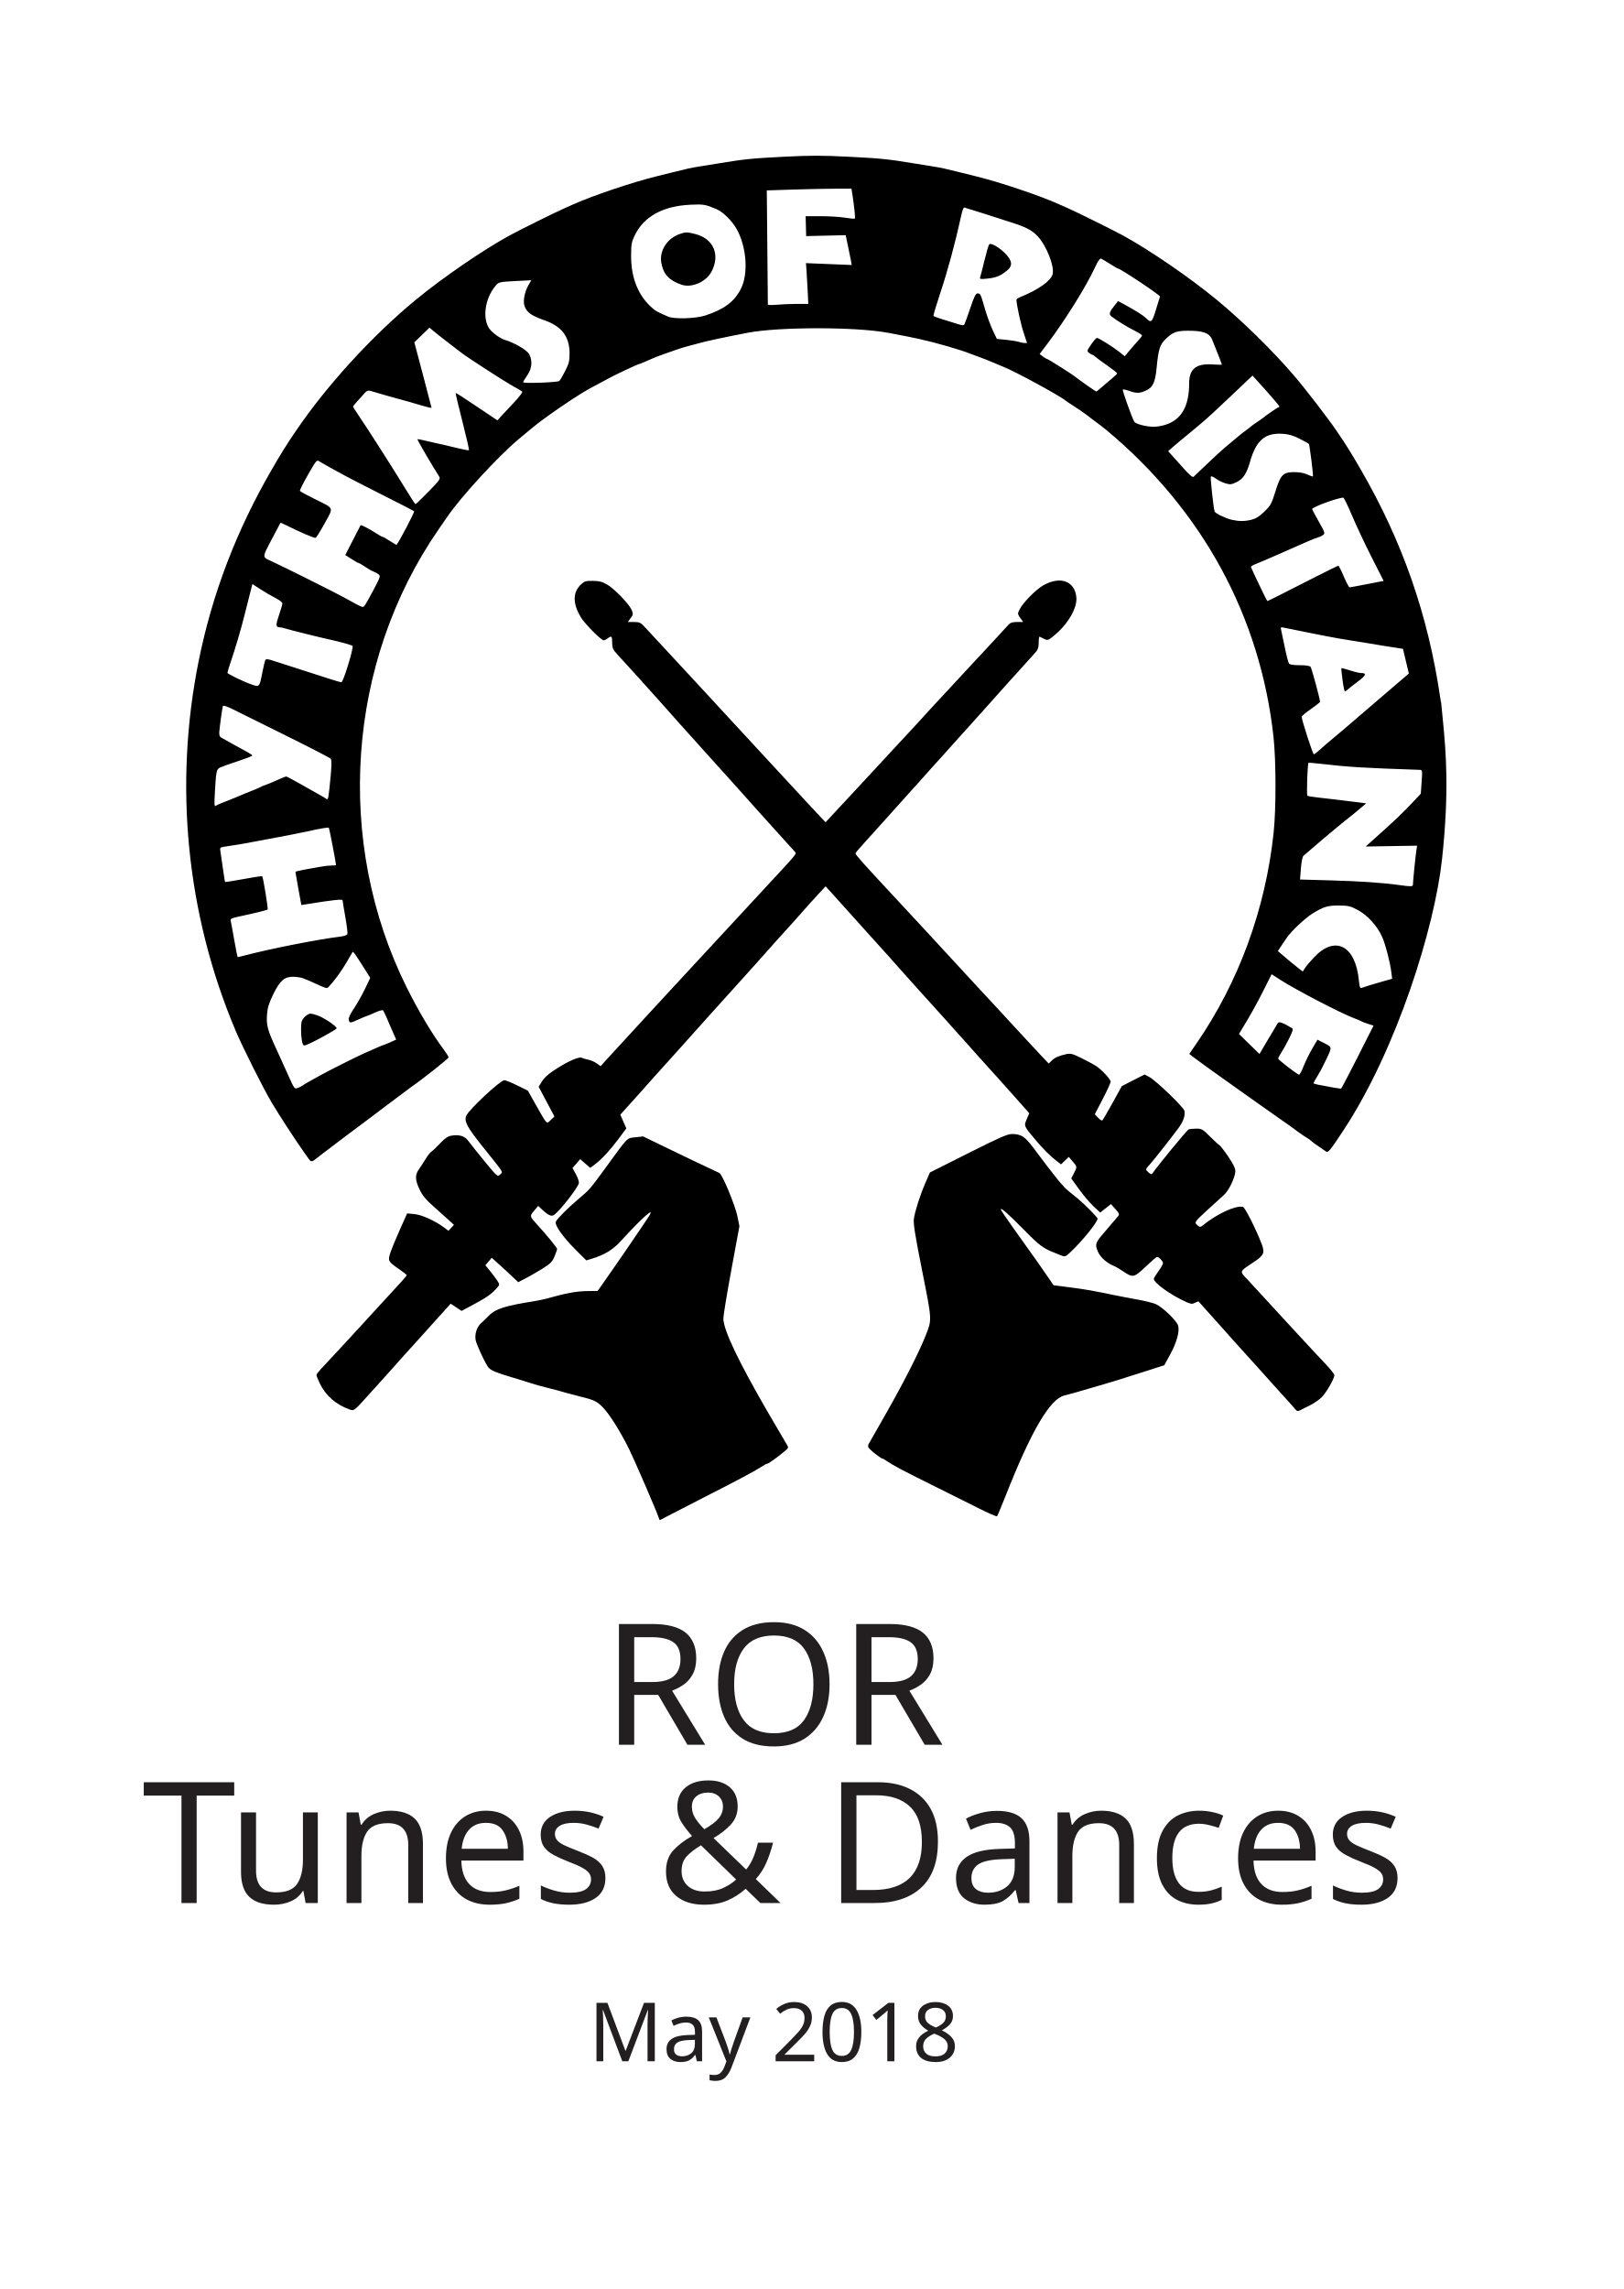
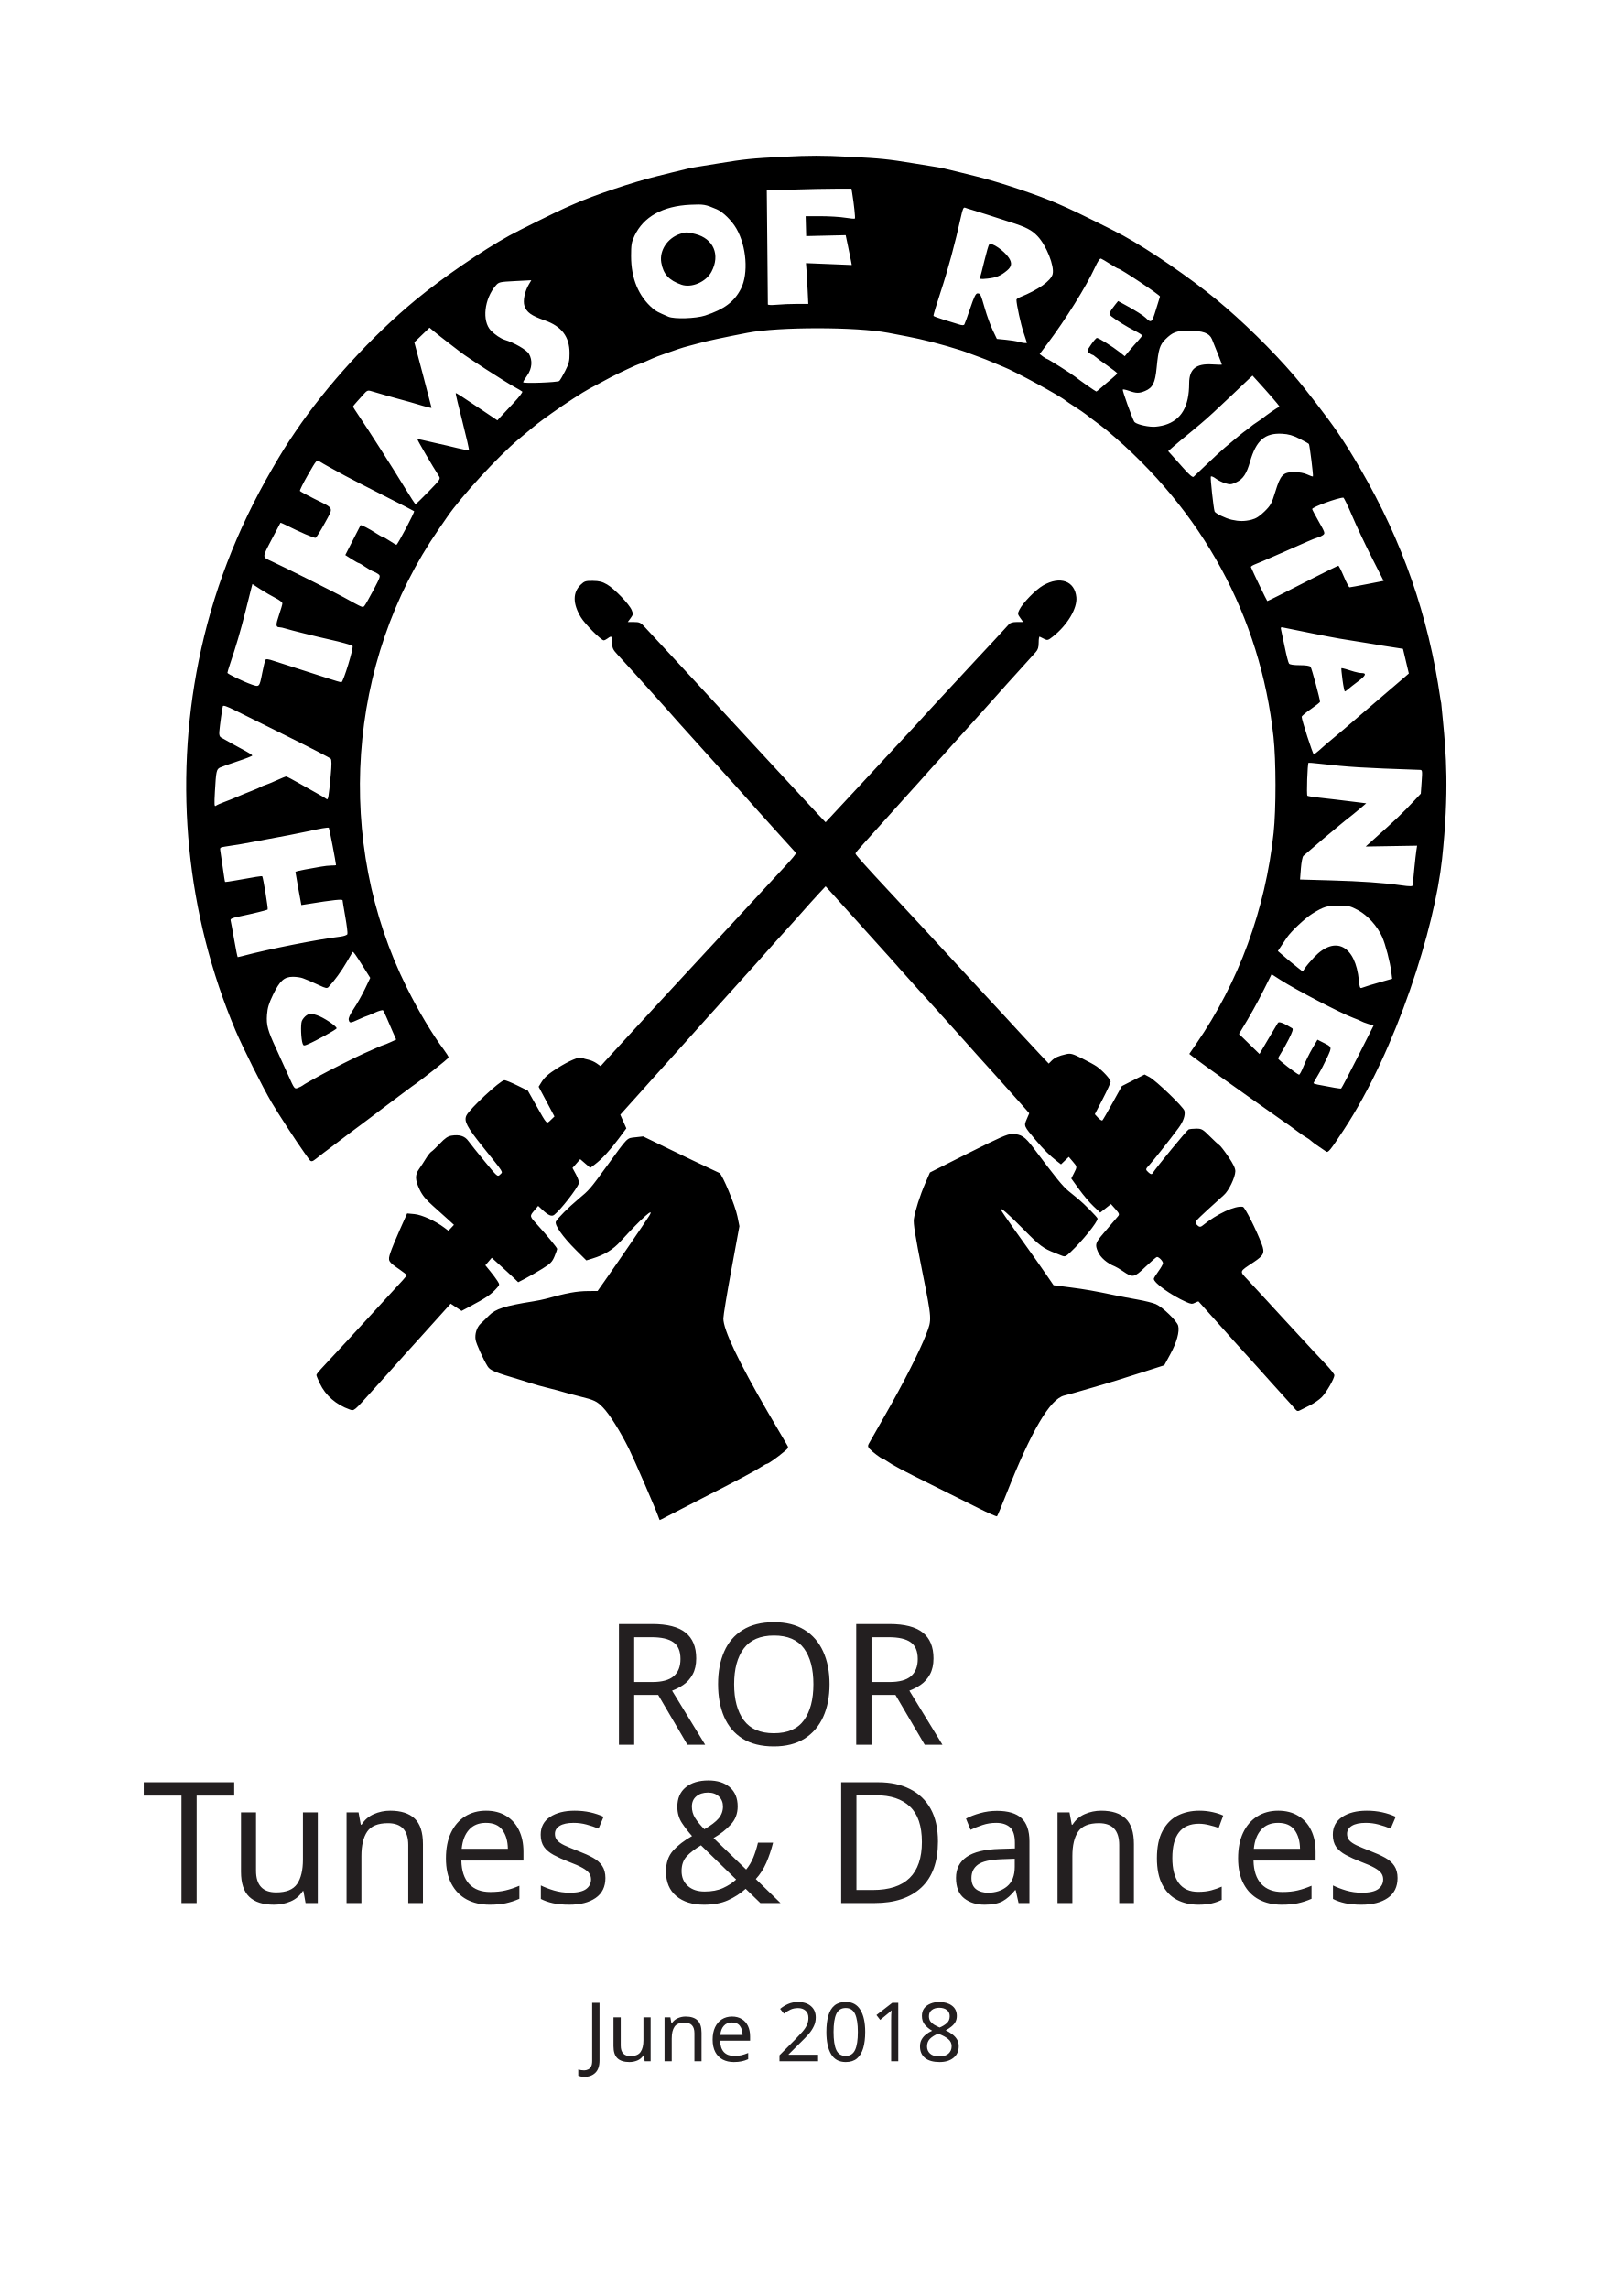
<svg xmlns="http://www.w3.org/2000/svg" id="svg2" version="1.1" xml:space="preserve" width="105mm" height="148mm" viewBox="0 0 396.85 559.37">
  <defs id="defs6" />
  <g id="g10" transform="matrix(1.25,0,0,-1.25,0,489.2126)">
    <path style="fill:#000000;fill-opacity:1;stroke-width:1.067" d="m 128.755,94.775 c -0.354,1.131 -4.739,11.271 -5.762,13.326 -1.73,3.473 -3.82,6.8 -5.092,8.107 -1.199,1.232 -1.69,1.464 -4.606,2.181 -0.774,0.19 -1.839,0.469 -2.367,0.618 l -1.919,0.545 c -0.528,0.15 -1.593,0.423 -2.367,0.607 -0.774,0.184 -1.983,0.523 -2.686,0.753 -0.704,0.23 -1.625,0.52 -2.047,0.645 -5.146,1.519 -6.069,1.897 -6.559,2.684 -0.845,1.355 -2.2,4.339 -2.353,5.182 -0.204,1.122 0.234,2.504 1.017,3.208 0.365,0.328 1.082,1.026 1.593,1.551 1.262,1.296 3.124,1.895 8.605,2.766 0.844,0.134 1.938,0.355 2.431,0.491 4.299,1.185 6.088,1.513 8.366,1.532 l 1.842,0.015 1.128,1.599 c 2.632,3.731 8.092,11.704 8.936,13.049 1.249,1.991 -1.336,-0.301 -5.574,-4.94 -1.496,-1.637 -3.141,-2.642 -5.514,-3.367 l -1.178,-0.36 -2.075,2.064 c -2.564,2.551 -4.213,4.905 -3.876,5.535 0.352,0.657 2.464,2.77 4.341,4.341 2.248,1.882 2.278,1.916 5.629,6.515 4.23,5.806 3.84,5.414 5.583,5.611 l 1.5,0.17 5.349,-2.594 c 2.942,-1.427 6.213,-2.99 7.268,-3.475 1.055,-0.485 2.092,-0.972 2.303,-1.083 0.587,-0.31 3.079,-6.312 3.518,-8.476 l 0.389,-1.92 -1.57,-8.505 c -0.863,-4.678 -1.57,-8.972 -1.57,-9.542 0,-2.2 2.912,-8.333 8.687,-18.295 1.877,-3.238 3.572,-6.131 3.767,-6.429 0.325,-0.497 0.281,-0.604 -0.528,-1.28 -1.425,-1.191 -3.131,-2.401 -3.384,-2.401 -0.129,0 -0.636,-0.271 -1.126,-0.602 -1.093,-0.739 -4.281,-2.434 -11.637,-6.187 -3.096,-1.579 -6.193,-3.174 -6.882,-3.544 -0.689,-0.37 -1.286,-0.672 -1.326,-0.672 -0.04,0 -0.154,0.259 -0.253,0.576 z m 62.573,1.747 c -1.9,0.957 -5.987,2.994 -9.083,4.528 -5.764,2.856 -7.674,3.868 -8.866,4.703 -0.373,0.261 -0.755,0.475 -0.849,0.475 -0.237,0 -1.964,1.304 -2.495,1.883 -0.333,0.364 -0.377,0.6 -0.18,0.968 0.143,0.267 1.592,2.812 3.219,5.654 3.568,6.231 6.732,12.457 8.009,15.759 1.144,2.958 1.159,2.725 -0.778,12.455 -1.373,6.894 -1.745,9.225 -1.617,10.114 0.229,1.589 1.191,4.596 2.253,7.043 l 0.888,2.046 7.499,3.77 c 6.037,3.035 7.699,3.767 8.523,3.756 1.855,-0.026 2.538,-0.472 4.273,-2.791 4.319,-5.774 5.674,-7.439 6.794,-8.352 l 1.844,-1.502 c 1.193,-0.97 3.847,-3.656 3.847,-3.894 0,-0.687 -2.972,-4.369 -5.284,-6.548 -0.959,-0.904 -1.085,-0.951 -1.776,-0.672 l -1.255,0.499 c -2.305,0.894 -3.006,1.416 -6.012,4.467 -3.241,3.29 -4.829,4.669 -4.555,3.954 0.079,-0.206 1.28,-1.967 2.669,-3.913 l 3.1,-4.346 1.151,-1.612 c 0.317,-0.442 1.202,-1.716 1.966,-2.83 l 1.39,-2.026 3.216,-0.417 c 3.045,-0.395 4.686,-0.684 8.845,-1.555 0.985,-0.206 2.942,-0.579 4.349,-0.828 1.407,-0.249 3.019,-0.651 3.582,-0.893 1.323,-0.569 4.142,-3.295 4.378,-4.234 0.292,-1.162 -0.294,-3.266 -1.552,-5.575 l -1.167,-2.142 -4.027,-1.291 c -5.075,-1.626 -6.13,-1.95 -9.912,-3.045 l -3.838,-1.111 c -0.422,-0.123 -1.228,-0.336 -1.791,-0.475 -2.778,-0.684 -6.439,-6.91 -11.302,-19.222 -0.919,-2.326 -1.745,-4.299 -1.836,-4.385 -0.091,-0.086 -1.72,0.627 -3.62,1.583 z M 68.392,115.809 c -2.688,0.951 -4.74,2.74 -5.859,5.105 -0.366,0.773 -0.665,1.51 -0.665,1.638 0,0.128 0.374,0.63 0.831,1.116 2.058,2.187 9.048,9.752 9.627,10.42 0.24,0.277 1.539,1.693 2.887,3.149 3.645,3.936 4.306,4.678 4.307,4.843 0.001,0.082 -0.618,0.576 -1.376,1.098 -2.275,1.568 -2.336,1.677 -1.814,3.28 0.244,0.747 1.081,2.784 1.86,4.526 l 1.417,3.167 1.428,-0.133 c 1.448,-0.135 4.083,-1.331 5.828,-2.647 l 0.819,-0.617 0.54,0.579 0.54,0.579 -1.115,1.024 c -0.613,0.563 -1.961,1.772 -2.995,2.687 -1.393,1.232 -2.069,2.062 -2.61,3.199 -0.893,1.878 -0.92,2.858 -0.11,3.993 0.341,0.478 0.936,1.388 1.32,2.021 0.385,0.633 0.876,1.256 1.092,1.384 0.216,0.128 0.976,0.85 1.691,1.606 0.969,1.025 1.538,1.413 2.239,1.526 1.559,0.253 2.616,-0.078 3.298,-1.033 0.337,-0.472 1.761,-2.256 3.164,-3.963 2.525,-3.073 2.556,-3.099 3.048,-2.607 0.588,0.588 0.936,0.03 -3.354,5.386 -3.154,3.938 -3.743,5.058 -3.235,6.148 0.598,1.284 6.652,6.909 7.436,6.909 0.234,0 1.359,-0.458 2.5,-1.019 l 2.075,-1.019 1.63,-2.884 c 2.178,-3.854 2.002,-3.678 2.859,-2.856 l 0.718,0.688 -1.546,2.905 -1.546,2.905 0.516,0.836 c 0.629,1.019 1.355,1.664 3.145,2.798 2.239,1.418 4.278,2.288 4.772,2.036 0.24,-0.122 0.819,-0.295 1.289,-0.384 0.469,-0.089 1.2,-0.409 1.625,-0.712 l 0.772,-0.55 0.806,0.9 c 0.842,0.94 4.829,5.282 6.214,6.767 0.441,0.474 1.823,1.973 3.07,3.332 1.247,1.359 2.635,2.863 3.085,3.343 0.45,0.479 1.831,1.973 3.07,3.32 2.645,2.874 2.983,3.239 6.346,6.854 1.407,1.512 2.835,3.052 3.173,3.421 0.662,0.723 4.978,5.391 6.388,6.909 6.38,6.868 6.22,6.676 5.866,7.035 -0.182,0.185 -1.039,1.132 -1.904,2.105 -0.865,0.973 -1.959,2.184 -2.431,2.69 -0.472,0.506 -1.664,1.829 -2.649,2.938 -0.985,1.11 -2.309,2.593 -2.942,3.296 l -1.407,1.567 c -1.217,1.374 -3.987,4.452 -4.605,5.117 -0.422,0.454 -1.156,1.27 -1.631,1.812 -0.475,0.542 -1.704,1.908 -2.731,3.035 -1.027,1.127 -2.078,2.292 -2.335,2.587 -1.023,1.177 -3.853,4.354 -4.859,5.456 -0.587,0.642 -1.296,1.433 -1.577,1.758 -0.572,0.66 -3.943,4.373 -5.603,6.171 -0.955,1.034 -1.083,1.317 -1.087,2.389 -0.004,1.305 -0.114,1.407 -0.885,0.824 -0.273,-0.207 -0.619,-0.375 -0.768,-0.374 -0.503,0.003 -3.666,3.187 -4.447,4.477 -1.627,2.684 -1.638,4.872 -0.034,6.409 0.708,0.679 0.954,0.755 2.372,0.737 1.232,-0.016 1.846,-0.173 2.776,-0.714 1.439,-0.836 4.326,-3.834 4.804,-4.99 0.313,-0.757 0.294,-0.901 -0.212,-1.586 l -0.556,-0.753 h 1.212 c 1.106,0 1.304,-0.099 2.246,-1.125 1.726,-1.879 6.102,-6.597 6.918,-7.459 0.422,-0.446 1.762,-1.893 2.978,-3.215 1.216,-1.323 2.597,-2.819 3.07,-3.324 0.473,-0.506 1.896,-2.05 3.162,-3.432 1.266,-1.382 2.648,-2.876 3.07,-3.32 0.73,-0.767 5,-5.391 6.298,-6.82 0.335,-0.369 1.722,-1.866 3.081,-3.327 1.359,-1.461 2.785,-3.002 3.169,-3.424 0.384,-0.422 1.321,-1.429 2.085,-2.236 l 1.388,-1.468 0.561,0.604 c 4.338,4.674 5.78,6.225 6.317,6.793 0.638,0.675 1.089,1.163 6.652,7.183 1.618,1.751 3.539,3.821 4.268,4.6 0.729,0.779 1.573,1.704 1.874,2.056 0.302,0.352 1.202,1.331 2.001,2.176 0.799,0.845 2.777,2.974 4.394,4.732 1.618,1.758 3.229,3.498 3.581,3.867 1.053,1.104 5.703,6.125 6.16,6.652 0.305,0.352 0.761,0.489 1.627,0.489 h 1.203 l -0.565,0.793 c -0.53,0.744 -0.54,0.843 -0.173,1.599 0.639,1.318 3.18,3.921 4.646,4.761 3.317,1.898 6.185,0.876 6.491,-2.314 0.207,-2.16 -1.741,-5.429 -4.575,-7.674 -0.954,-0.756 -1.081,-0.79 -1.718,-0.47 l -0.88,0.439 c -0.105,0.051 -0.192,-0.464 -0.192,-1.146 0,-0.928 -0.145,-1.4 -0.577,-1.877 l -2.997,-3.325 c -1.331,-1.478 -2.539,-2.812 -2.685,-2.965 -0.146,-0.153 -1.013,-1.126 -1.928,-2.163 -0.915,-1.037 -1.836,-2.067 -2.047,-2.289 -0.211,-0.222 -1.247,-1.379 -2.303,-2.572 -1.055,-1.192 -2.149,-2.403 -2.431,-2.691 -0.281,-0.288 -1.367,-1.497 -2.413,-2.687 -1.046,-1.19 -2.024,-2.279 -2.175,-2.42 -0.15,-0.141 -0.725,-0.774 -1.276,-1.408 -0.821,-0.943 -4.103,-4.603 -5.141,-5.733 l -3.699,-4.121 c -1.892,-2.111 -3.81,-4.242 -4.263,-4.735 -1.354,-1.474 -1.886,-2.117 -1.885,-2.279 5e-4,-0.218 2.117,-2.59 6.489,-7.272 l 3.489,-3.758 3.54,-3.816 c 1.147,-1.234 7.863,-8.516 9.124,-9.893 0.385,-0.421 5.512,-5.951 6.431,-6.938 0.441,-0.474 1.823,-1.975 3.07,-3.337 1.247,-1.361 3.027,-3.277 3.955,-4.257 l 1.687,-1.782 0.562,0.562 c 0.612,0.612 1.356,0.946 2.859,1.284 0.86,0.193 1.223,0.095 3.109,-0.838 1.175,-0.581 2.459,-1.287 2.856,-1.569 1.168,-0.83 2.72,-2.524 2.72,-2.969 0,-0.227 -0.696,-1.753 -1.547,-3.39 l -1.547,-2.978 0.643,-0.694 c 0.354,-0.381 0.733,-0.606 0.844,-0.499 0.11,0.107 1.01,1.656 1.999,3.443 l 1.798,3.248 2.222,1.133 2.222,1.133 0.933,-0.493 c 1.286,-0.679 6.67,-5.858 6.854,-6.593 0.218,-0.867 -0.209,-2.106 -1.171,-3.402 -1.683,-2.267 -4.931,-6.384 -5.627,-7.133 -0.855,-0.92 -0.858,-0.944 -0.189,-1.55 0.335,-0.304 0.591,-0.381 0.704,-0.212 0.916,1.378 6.784,8.521 7.099,8.642 0.226,0.087 0.916,0.158 1.533,0.158 1.028,0 1.248,-0.126 2.608,-1.491 0.817,-0.82 1.66,-1.597 1.873,-1.728 0.213,-0.13 1.009,-1.158 1.769,-2.283 0.988,-1.463 1.375,-2.277 1.359,-2.853 -0.034,-1.2 -1.304,-3.822 -2.243,-4.629 -0.453,-0.389 -1.935,-1.735 -3.294,-2.991 -2.343,-2.165 -2.449,-2.307 -2.047,-2.751 0.48,-0.531 0.743,-0.579 1.187,-0.216 2.792,2.283 6.428,3.965 7.888,3.651 0.393,-0.085 2.625,-4.516 3.669,-7.283 0.643,-1.706 0.422,-2.201 -1.577,-3.53 -2.89,-1.921 -2.813,-1.686 -1.144,-3.467 0.798,-0.851 2.487,-2.683 3.753,-4.071 1.266,-1.388 2.69,-2.937 3.162,-3.443 0.473,-0.506 1.854,-2.002 3.07,-3.324 2.348,-2.554 2.823,-3.065 5.345,-5.737 0.88,-0.932 1.599,-1.859 1.599,-2.061 0,-0.647 -1.539,-3.332 -2.445,-4.267 -0.483,-0.498 -1.54,-1.231 -2.35,-1.629 -0.81,-0.398 -1.696,-0.841 -1.969,-0.983 -0.398,-0.208 -0.593,-0.138 -0.988,0.349 -0.27,0.335 -1.083,1.248 -1.807,2.031 -0.723,0.782 -2.023,2.222 -2.889,3.199 -0.865,0.977 -1.844,2.072 -2.175,2.433 -1.822,1.99 -4.6,5.062 -5.079,5.616 -0.303,0.35 -0.916,1.042 -1.363,1.536 -2.203,2.438 -5.411,6.024 -5.475,6.119 -0.039,0.059 -0.357,-0.046 -0.706,-0.233 -0.548,-0.293 -0.785,-0.273 -1.726,0.144 -2.945,1.306 -6.337,3.732 -6.337,4.533 0,0.134 0.403,0.792 0.896,1.463 0.493,0.671 0.896,1.389 0.896,1.594 0,0.405 -0.789,1.224 -1.172,1.216 -0.13,-0.003 -1.137,-0.866 -2.239,-1.919 -2.259,-2.157 -2.466,-2.197 -4.444,-0.848 -0.591,0.403 -1.288,0.817 -1.55,0.921 -1.522,0.604 -2.838,1.745 -3.315,2.875 -0.602,1.425 -0.514,1.717 1.08,3.584 l 1.854,2.176 1.005,1.18 c 0.306,0.358 0.239,0.539 -0.518,1.39 l -0.871,0.979 -1.049,-0.831 -1.049,-0.831 -1.31,1.226 c -0.72,0.674 -1.995,2.174 -2.831,3.334 l -1.521,2.108 0.522,1.023 c 0.652,1.279 0.656,1.247 -0.253,2.31 l -0.754,0.882 -0.76,-0.729 -0.76,-0.729 -0.842,0.653 c -1.356,1.052 -2.562,2.251 -4.101,4.079 -2.352,2.793 -2.337,2.757 -1.761,4.102 l 0.493,1.151 -0.593,0.691 c -0.326,0.38 -1.38,1.565 -2.342,2.634 -0.962,1.069 -1.959,2.185 -2.216,2.481 -0.257,0.296 -0.834,0.941 -1.281,1.433 -2.654,2.923 -5.521,6.114 -6.065,6.751 -0.346,0.405 -0.917,1.041 -1.269,1.413 -0.352,0.372 -1.5,1.653 -2.552,2.846 -1.052,1.193 -2.451,2.746 -3.11,3.45 -0.659,0.704 -1.583,1.723 -2.053,2.265 -0.471,0.542 -1.201,1.357 -1.623,1.81 -0.422,0.454 -1.401,1.547 -2.175,2.43 -0.774,0.883 -1.637,1.859 -1.919,2.17 l -4.861,5.387 -2.303,2.568 c -1.702,1.901 -3.693,4.11 -4.903,5.438 l -0.553,0.608 -1.194,-1.277 c -0.657,-0.703 -1.425,-1.543 -1.706,-1.869 -1.181,-1.365 -5.434,-6.106 -6.611,-7.37 -0.211,-0.227 -1.132,-1.26 -2.047,-2.297 -0.915,-1.037 -1.78,-2.01 -1.922,-2.163 -0.143,-0.153 -1.811,-2.005 -3.708,-4.117 -4.312,-4.8 -5.175,-5.757 -5.514,-6.114 -0.149,-0.156 -2.326,-2.588 -4.838,-5.403 -2.512,-2.815 -4.636,-5.176 -4.719,-5.247 -0.083,-0.07 -0.603,-0.646 -1.156,-1.28 -0.553,-0.633 -1.837,-2.073 -2.853,-3.199 -1.017,-1.126 -2.304,-2.558 -2.862,-3.182 l -1.013,-1.134 0.59,-1.335 0.59,-1.335 -1.493,-2.009 c -1.683,-2.264 -3.285,-3.998 -4.641,-5.023 l -0.918,-0.694 -0.983,0.85 -0.983,0.85 -0.756,-0.861 -0.756,-0.861 0.692,-1.271 c 0.393,-0.722 0.628,-1.472 0.544,-1.735 -0.333,-1.051 -3.538,-5.155 -4.796,-6.141 -0.513,-0.402 -1.155,-0.128 -2.373,1.014 l -0.776,0.727 -0.803,-0.955 c -0.898,-1.067 -0.897,-1.07 0.712,-2.822 1.667,-1.814 3.801,-4.417 3.801,-4.635 0,-0.12 -0.234,-0.781 -0.52,-1.468 -0.447,-1.074 -0.78,-1.411 -2.367,-2.395 -1.016,-0.63 -2.496,-1.483 -3.289,-1.897 l -1.442,-0.751 -0.631,0.617 c -0.605,0.592 -2.391,2.233 -3.849,3.539 l -0.691,0.618 -0.626,-0.729 -0.626,-0.729 0.955,-1.169 c 0.526,-0.643 1.161,-1.495 1.412,-1.894 0.439,-0.698 0.438,-0.746 -0.012,-1.267 -1.192,-1.38 -2.082,-1.988 -5.783,-3.947 l -1.221,-0.647 -1.065,0.705 -1.064,0.705 -1.04,-1.151 c -2.532,-2.801 -5.021,-5.563 -6.291,-6.981 -0.756,-0.845 -1.496,-1.661 -1.644,-1.814 -0.148,-0.153 -1.017,-1.126 -1.932,-2.163 -0.915,-1.037 -1.836,-2.067 -2.047,-2.289 -0.211,-0.222 -1.247,-1.368 -2.303,-2.547 -3.683,-4.113 -3.61,-4.052 -4.478,-3.745 z m -7.995,48.963 -0.893,1.252 c -1.504,2.098 -5.111,7.635 -6.393,9.817 -1.78,3.028 -5.688,10.824 -7.08,14.125 -9.566,22.685 -12.076,47.903 -7.186,72.179 2.648,13.144 7.397,25.556 14.374,37.566 1.923,3.31 2.693,4.544 4.556,7.294 6.083,8.984 14.949,18.687 23.545,25.769 5.231,4.31 13.026,9.659 18.288,12.549 1.841,1.011 9.277,4.692 10.874,5.382 0.493,0.213 1.299,0.568 1.791,0.789 3.711,1.666 11.473,4.271 16.119,5.411 l 3.07,0.763 c 2.907,0.731 3.674,0.899 5.245,1.147 0.844,0.133 2.571,0.413 3.838,0.621 5.075,0.834 6.387,0.968 12.601,1.286 5.281,0.27 7.639,0.27 12.92,0 6.213,-0.318 7.526,-0.452 12.601,-1.286 1.266,-0.208 2.993,-0.488 3.838,-0.621 1.571,-0.248 2.338,-0.416 5.245,-1.147 l 3.07,-0.763 c 4.646,-1.14 12.408,-3.745 16.119,-5.411 0.493,-0.221 1.299,-0.576 1.791,-0.789 1.596,-0.69 9.033,-4.371 10.874,-5.382 5.261,-2.89 13.056,-8.238 18.288,-12.549 4.999,-4.119 10.832,-9.833 15.073,-14.764 2.259,-2.628 6.743,-8.452 8.472,-11.005 1.863,-2.751 2.633,-3.984 4.556,-7.294 8.239,-14.182 13.28,-28.657 15.643,-44.916 0.286,-1.971 -0.041,1.329 0.522,-4.543 0.563,-5.872 1.247,-13.51 -0.197,-26.873 -1.444,-13.363 -8.854,-37.154 -19.249,-52.947 -2.649,-4.024 -3.022,-4.48 -3.428,-4.179 -0.182,0.135 -0.835,0.58 -1.451,0.989 -0.616,0.409 -1.275,0.899 -1.465,1.089 -0.19,0.19 -0.581,0.472 -0.869,0.626 -0.288,0.154 -1.012,0.643 -1.609,1.086 -1.494,1.109 -2.404,1.761 -3.09,2.213 -0.614,0.404 -13.358,9.438 -13.799,9.781 -0.141,0.11 -0.889,0.65 -1.663,1.201 -0.774,0.551 -1.719,1.248 -2.101,1.547 l -0.694,0.545 1.359,1.972 c 8.314,12.063 13.523,26.268 15.131,41.258 0.497,4.64 0.486,14.119 -0.023,18.758 -2.581,23.529 -13.876,44.282 -32.628,59.945 -0.514,0.43 -1.679,1.32 -2.92,2.231 -0.141,0.103 -0.602,0.459 -1.024,0.791 -0.422,0.332 -1.44,1.03 -2.262,1.551 -0.822,0.522 -1.628,1.061 -1.791,1.199 -1.139,0.963 -9.981,5.766 -12.193,6.624 -0.493,0.191 -1.471,0.6 -2.175,0.908 -0.704,0.308 -1.855,0.763 -2.558,1.011 -0.704,0.248 -1.509,0.546 -1.791,0.662 -1.747,0.724 -6.864,2.198 -9.978,2.873 -1.677,0.364 -2.441,0.515 -6.012,1.192 -6.249,1.184 -21.391,1.188 -27.504,0.007 -4.646,-0.897 -8.04,-1.625 -9.466,-2.031 -0.563,-0.16 -1.484,-0.405 -2.047,-0.546 -0.563,-0.14 -1.484,-0.415 -2.047,-0.611 -4.544,-1.582 -4.019,-1.382 -6.329,-2.406 -0.667,-0.295 -1.287,-0.537 -1.378,-0.537 -0.178,0 -3.997,-1.785 -5.469,-2.555 -0.493,-0.258 -1.471,-0.782 -2.175,-1.165 -0.704,-0.383 -1.625,-0.876 -2.047,-1.096 -1.199,-0.625 -4.898,-3.033 -7.292,-4.746 -2.825,-2.022 -2.578,-1.829 -6.519,-5.115 -3.996,-3.332 -11.26,-11.233 -13.955,-15.18 l -1.678,-2.431 c -17.97,-25.953 -20.417,-61.093 -6.236,-89.59 2.308,-4.638 4.97,-9.103 7.216,-12.101 0.527,-0.704 0.959,-1.402 0.96,-1.552 0.001,-0.224 -5.2,-4.344 -7.245,-5.738 -0.307,-0.209 -1.387,-1.015 -2.4,-1.791 -1.013,-0.776 -2.625,-1.987 -3.582,-2.691 -0.956,-0.704 -1.797,-1.34 -1.867,-1.414 -0.07,-0.074 -0.991,-0.765 -2.046,-1.536 -1.055,-0.771 -2.091,-1.539 -2.303,-1.709 -0.498,-0.399 -3.111,-2.381 -3.881,-2.945 -0.802,-0.587 -1.645,-1.235 -2.512,-1.93 -0.864,-0.693 -1.065,-0.711 -1.476,-0.128 z m -1.223,14.384 c 0.145,0.118 0.667,0.438 1.16,0.711 l 2.355,1.308 c 1.608,0.893 6.98,3.591 8.391,4.214 l 2.374,1.054 c 0.813,0.363 1.539,0.659 1.613,0.659 0.074,0 0.644,0.232 1.267,0.516 l 1.132,0.516 -0.652,1.468 c -0.359,0.807 -0.893,2.043 -1.188,2.747 -0.295,0.704 -0.619,1.376 -0.72,1.493 -0.101,0.117 -0.834,-0.084 -1.629,-0.448 -0.795,-0.364 -1.506,-0.661 -1.581,-0.661 -0.075,0 -0.766,-0.288 -1.535,-0.64 -1.692,-0.774 -1.798,-0.78 -1.972,-0.117 -0.092,0.351 0.243,1.089 1.015,2.239 0.634,0.944 1.611,2.676 2.171,3.849 l 1.019,2.132 -1.317,2.091 c -1.596,2.533 -2.01,3.11 -2.131,2.968 -0.051,-0.06 -0.588,-0.973 -1.194,-2.029 -0.953,-1.661 -2.403,-3.647 -3.522,-4.825 -0.275,-0.289 -0.568,-0.234 -1.792,0.341 -0.805,0.378 -1.694,0.778 -1.975,0.89 l -1.227,0.491 c -0.394,0.158 -1.277,0.288 -1.963,0.288 -1.704,0 -2.564,-0.777 -3.888,-3.513 -0.82,-1.696 -1.081,-2.564 -1.179,-3.927 -0.145,-2.024 0.135,-3.052 1.813,-6.659 0.616,-1.325 1.668,-3.64 2.337,-5.144 1.198,-2.695 1.226,-2.731 1.886,-2.481 0.368,0.14 0.788,0.351 0.934,0.468 z m 0.015,8.145 c -0.327,0.842 -0.439,3.772 -0.171,4.458 0.148,0.38 0.571,0.888 0.939,1.129 0.626,0.41 0.754,0.411 1.994,0.016 1.269,-0.404 3.84,-2.109 3.87,-2.566 0.014,-0.209 -3.979,-2.424 -5.654,-3.136 -0.718,-0.305 -0.826,-0.295 -0.978,0.098 z m 206.295,-2.544 3.09,6.109 -1.076,0.339 c -0.592,0.187 -1.192,0.417 -1.332,0.513 -0.141,0.096 -0.831,0.389 -1.535,0.651 -2.488,0.928 -11.264,5.5 -14.264,7.431 l -1.727,1.112 -1.523,-3.04 c -1.335,-2.665 -2.725,-5.157 -4.377,-7.849 l -0.484,-0.79 2.006,-1.958 2.006,-1.958 1.695,2.876 c 0.933,1.582 1.794,3.026 1.915,3.21 0.205,0.312 1.154,-0.049 2.795,-1.063 0.228,-0.141 0.041,-0.723 -0.694,-2.164 -0.553,-1.084 -1.242,-2.316 -1.53,-2.738 -0.288,-0.422 -0.524,-0.883 -0.524,-1.024 -2e-5,-0.226 3.531,-2.954 4.072,-3.146 0.116,-0.041 0.521,0.707 0.9,1.664 0.379,0.956 1.144,2.512 1.701,3.458 l 1.013,1.72 1.081,-0.547 c 1.805,-0.914 1.778,-0.817 0.812,-2.937 -0.483,-1.06 -1.282,-2.592 -1.776,-3.406 -0.494,-0.813 -0.898,-1.535 -0.898,-1.604 0,-0.069 0.374,-0.199 0.831,-0.289 2.952,-0.583 4.434,-0.829 4.574,-0.759 0.088,0.044 1.551,2.829 3.251,6.189 z m 2.345,14.005 c 0.633,0.194 1.878,0.556 2.766,0.806 l 1.615,0.454 -0.16,1.282 c -0.251,2.009 -1.132,5.399 -1.79,6.889 -0.938,2.122 -2.866,4.255 -4.76,5.264 -1.459,0.778 -1.857,0.874 -3.682,0.885 -2.244,0.014 -3.053,-0.234 -5.245,-1.608 -1.395,-0.874 -4.097,-3.415 -4.94,-4.646 -0.241,-0.352 -0.738,-1.09 -1.104,-1.641 l -0.666,-1.001 0.767,-0.662 c 1.357,-1.171 1.957,-1.669 3.037,-2.517 l 1.058,-0.831 0.457,0.703 c 0.251,0.387 1.042,1.321 1.756,2.078 4.129,4.372 8.107,2.32 8.767,-4.523 0.129,-1.342 0.224,-1.585 0.565,-1.448 0.225,0.09 0.928,0.323 1.561,0.516 z M 47.511,204.494 c 5.165,1.366 14.616,3.237 19.048,3.771 0.68,0.082 1.295,0.301 1.367,0.488 0.072,0.187 -0.111,1.697 -0.405,3.357 -0.294,1.66 -0.535,3.12 -0.535,3.245 0,0.28 -1.736,0.095 -6.91,-0.735 l -1.153,-0.185 -0.582,3.161 c -0.32,1.739 -0.578,3.229 -0.574,3.312 0.004,0.083 0.842,0.295 1.862,0.471 1.02,0.176 2.407,0.425 3.083,0.553 0.675,0.128 1.625,0.233 2.111,0.233 0.486,0 0.882,0.029 0.882,0.064 -0.007,0.444 -1.31,7.219 -1.406,7.316 -0.12,0.12 -1.94,-0.19 -4.221,-0.72 -1.074,-0.25 -5.916,-1.188 -8.059,-1.563 -0.844,-0.148 -1.996,-0.365 -2.558,-0.484 -1.023,-0.216 -3.398,-0.616 -5.426,-0.913 -1,-0.147 -1.068,-0.207 -0.951,-0.841 0.069,-0.376 0.288,-1.876 0.487,-3.335 0.199,-1.458 0.396,-2.685 0.44,-2.727 0.043,-0.042 1,0.091 2.125,0.295 3.795,0.688 5.053,0.882 5.14,0.795 0.179,-0.179 1.188,-6.358 1.06,-6.487 -0.135,-0.135 -2.801,-0.788 -5.752,-1.407 -1.227,-0.258 -1.574,-0.428 -1.489,-0.731 0.061,-0.217 0.375,-1.921 0.699,-3.786 0.323,-1.865 0.634,-3.391 0.691,-3.391 0.057,0 0.52,0.11 1.029,0.245 z m 228.759,13.932 c 0,0.574 0.502,5.567 0.668,6.637 l 0.151,0.98 -5.03,-0.084 -5.03,-0.084 1.005,0.896 c 4.872,4.344 6.093,5.505 8.558,8.137 l 1.217,1.299 0.165,2.32 c 0.153,2.163 0.132,2.321 -0.321,2.337 -11.458,0.392 -13.735,0.533 -19.803,1.222 -1.055,0.12 -1.952,0.193 -1.992,0.163 -0.207,-0.156 -0.416,-6.328 -0.218,-6.45 0.126,-0.078 1.106,-0.237 2.179,-0.355 1.867,-0.204 4.568,-0.527 7.81,-0.934 l 1.51,-0.19 -1.127,-0.957 c -0.62,-0.527 -1.243,-1.045 -1.385,-1.152 -0.608,-0.457 -2.835,-2.253 -3.089,-2.492 -0.153,-0.144 -0.776,-0.664 -1.385,-1.157 -0.609,-0.493 -1.232,-1.011 -1.385,-1.152 -0.153,-0.141 -1.026,-0.889 -1.941,-1.664 -0.915,-0.774 -1.806,-1.542 -1.98,-1.706 -0.174,-0.164 -0.391,-1.27 -0.482,-2.457 l -0.166,-2.158 6.111,-0.172 c 5.734,-0.161 10.132,-0.465 13.403,-0.925 2.181,-0.307 2.559,-0.293 2.559,0.097 z M 43.831,234.572 c 0.704,0.257 1.855,0.72 2.558,1.029 0.704,0.309 1.97,0.828 2.814,1.154 0.844,0.326 1.65,0.675 1.791,0.775 0.141,0.1 0.544,0.27 0.895,0.377 0.352,0.107 1.362,0.524 2.245,0.927 0.883,0.403 1.703,0.733 1.822,0.733 0.119,0 1.354,-0.651 2.744,-1.447 1.39,-0.796 3.045,-1.728 3.679,-2.072 0.633,-0.344 1.287,-0.736 1.453,-0.873 0.339,-0.278 0.425,0.208 0.846,4.75 0.179,1.933 0.176,2.889 -0.01,3.113 -0.148,0.178 -3.918,2.129 -8.378,4.335 -4.461,2.206 -9.122,4.518 -10.358,5.138 -1.538,0.77 -2.281,1.026 -2.354,0.809 -0.121,-0.363 -0.589,-3.731 -0.698,-5.023 -0.048,-0.564 0.061,-0.944 0.311,-1.087 1.338,-0.764 3.892,-2.177 4.925,-2.722 0.668,-0.353 1.215,-0.723 1.215,-0.821 0,-0.099 -1.295,-0.605 -2.878,-1.126 -1.583,-0.521 -3.132,-1.074 -3.442,-1.229 -0.68,-0.34 -0.766,-0.749 -0.986,-4.678 -0.143,-2.563 -0.114,-3.019 0.177,-2.795 0.192,0.147 0.924,0.477 1.628,0.734 z m 214.089,10.095 c 1.106,1.004 1.808,1.607 2.999,2.579 0.549,0.448 1.263,1.046 1.587,1.33 0.323,0.283 1.15,0.993 1.837,1.576 0.687,0.584 1.377,1.178 1.535,1.322 0.158,0.143 1.956,1.685 3.996,3.426 2.04,1.741 4.135,3.533 4.654,3.983 l 0.944,0.819 -0.574,2.41 -0.574,2.41 -1.137,0.18 -2.928,0.456 c -0.985,0.152 -2.366,0.383 -3.07,0.514 -0.704,0.131 -2.143,0.363 -3.198,0.515 -1.055,0.152 -3.013,0.493 -4.349,0.756 l -3.198,0.629 c -1.737,0.337 -4.653,0.927 -5.346,1.082 -0.681,0.152 -0.729,0.116 -0.592,-0.448 0.082,-0.337 0.406,-1.879 0.72,-3.428 0.314,-1.548 0.681,-2.959 0.815,-3.135 0.155,-0.204 0.915,-0.32 2.1,-0.32 1.175,0 1.952,-0.117 2.117,-0.32 0.221,-0.271 1.849,-6.29 1.849,-6.835 0,-0.101 -0.806,-0.739 -1.791,-1.419 -0.985,-0.679 -1.792,-1.36 -1.793,-1.513 -0.005,-0.6 2.165,-7.316 2.363,-7.316 0.116,0 0.582,0.337 1.036,0.748 z m 4.586,13.759 c -0.164,1.223 -0.263,2.257 -0.222,2.299 0.042,0.042 0.414,-0.028 0.827,-0.154 l 1.664,-0.507 c 0.502,-0.153 1.158,-0.278 1.456,-0.278 1.032,0 0.836,-0.49 -0.636,-1.586 -0.813,-0.606 -1.701,-1.303 -1.974,-1.549 -0.273,-0.246 -0.569,-0.448 -0.657,-0.448 -0.088,0 -0.295,1 -0.459,2.223 z m -211.265,1.22 c 0.262,1.331 0.558,2.552 0.658,2.715 0.134,0.216 0.587,0.159 1.686,-0.215 0.827,-0.281 3.057,-0.999 4.957,-1.594 1.9,-0.596 4.446,-1.415 5.659,-1.82 1.213,-0.405 2.364,-0.737 2.559,-0.737 0.365,0 2.449,6.818 2.17,7.098 -0.174,0.174 -2.336,0.781 -4.375,1.228 -2.348,0.515 -7.835,1.879 -8.717,2.167 -0.432,0.141 -0.972,0.256 -1.2,0.256 -0.731,0 -0.746,0.471 -0.076,2.411 0.36,1.044 0.655,2.062 0.655,2.261 0,0.2 -0.604,0.667 -1.343,1.038 -0.739,0.371 -2.058,1.138 -2.932,1.705 l -1.589,1.03 -0.25,-0.96 c -0.138,-0.528 -0.654,-2.572 -1.147,-4.543 -0.867,-3.464 -1.823,-6.723 -2.945,-10.037 -0.296,-0.875 -0.539,-1.692 -0.539,-1.815 0,-0.214 3.121,-1.72 4.733,-2.285 1.502,-0.526 1.527,-0.5 2.038,2.096 z m 21.766,16.342 c 1.39,2.639 1.435,2.782 0.979,3.128 -0.262,0.2 -0.708,0.439 -0.989,0.533 -0.281,0.093 -0.993,0.5 -1.581,0.903 -0.588,0.403 -1.154,0.733 -1.257,0.733 -0.103,0 -0.74,0.354 -1.415,0.788 l -1.228,0.788 1.461,2.859 c 0.803,1.573 1.489,2.906 1.523,2.964 0.085,0.142 1.743,-0.714 3.054,-1.577 0.588,-0.387 1.164,-0.704 1.279,-0.705 0.115,-5e-4 0.728,-0.346 1.361,-0.767 0.633,-0.421 1.228,-0.766 1.321,-0.767 0.231,-10e-4 3.61,6.413 3.458,6.564 -0.066,0.066 -2.809,1.477 -6.096,3.134 -3.286,1.658 -6.609,3.362 -7.382,3.788 l -2.903,1.587 c -0.823,0.447 -1.76,0.986 -2.083,1.197 -0.58,0.38 -0.61,0.346 -2.288,-2.578 -0.935,-1.63 -1.644,-3.054 -1.575,-3.166 0.069,-0.112 1.311,-0.792 2.76,-1.513 4.061,-2.018 3.858,-1.555 2.098,-4.784 -0.827,-1.518 -1.634,-2.809 -1.792,-2.87 -0.257,-0.099 -3.104,1.121 -5.831,2.499 -0.548,0.277 -1.018,0.471 -1.045,0.433 -0.027,-0.039 -0.814,-1.527 -1.748,-3.308 -1.849,-3.524 -1.847,-3.362 -0.049,-4.178 2.139,-0.971 12.364,-6.074 14.2,-7.087 3.76,-2.074 3.665,-2.033 4.001,-1.686 0.17,0.176 0.965,1.565 1.766,3.086 z m 176.86,-1.134 c 1.083,0.545 4.145,2.1 6.805,3.455 2.659,1.355 4.917,2.463 5.016,2.463 0.099,0 0.581,-0.95 1.071,-2.111 0.49,-1.161 0.995,-2.111 1.124,-2.111 0.129,0 1.68,0.283 3.447,0.628 l 3.213,0.628 -2.341,4.618 c -1.288,2.54 -3.012,6.202 -3.831,8.137 -0.819,1.936 -1.587,3.519 -1.706,3.519 -1.051,0 -6.095,-1.847 -6.095,-2.233 0,-0.095 0.583,-1.197 1.294,-2.45 1.217,-2.142 1.267,-2.298 0.831,-2.621 -0.255,-0.189 -0.725,-0.411 -1.046,-0.494 -0.32,-0.082 -1.241,-0.443 -2.047,-0.802 -1.736,-0.773 -2.562,-1.137 -4.279,-1.885 l -2.047,-0.896 c -1.731,-0.763 -3.117,-1.354 -3.911,-1.667 -0.463,-0.182 -0.808,-0.415 -0.768,-0.516 0.366,-0.919 3.124,-6.655 3.2,-6.655 0.054,0 0.985,0.446 2.068,0.992 z m -5.13,14.919 c 0.856,0.216 1.556,0.661 2.513,1.599 1.2,1.177 1.402,1.546 2.116,3.871 1.02,3.32 1.512,3.828 3.707,3.828 1.005,0 1.935,-0.171 2.559,-0.47 0.539,-0.258 1.028,-0.422 1.086,-0.364 0.113,0.113 -0.626,6.075 -0.786,6.333 -0.052,0.085 -0.88,0.549 -1.839,1.032 -1.327,0.668 -2.142,0.9 -3.407,0.968 -3.366,0.182 -5.073,-1.305 -6.259,-5.453 -0.671,-2.346 -1.351,-3.378 -2.638,-4.001 -1.005,-0.486 -1.242,-0.511 -2.192,-0.231 -0.586,0.173 -1.432,0.592 -1.881,0.931 -0.449,0.339 -0.881,0.511 -0.959,0.383 -0.127,-0.205 0.513,-6.134 0.735,-6.816 0.122,-0.375 2.13,-1.352 3.343,-1.627 1.461,-0.331 2.543,-0.327 3.902,0.015 z m -160.944,5.491 c 2.25,2.31 2.377,2.496 2.044,3.007 -1.238,1.902 -4.292,7.132 -4.212,7.213 0.053,0.053 0.494,-0.007 0.98,-0.136 0.485,-0.128 1.746,-0.418 2.801,-0.643 1.055,-0.225 2.875,-0.648 4.043,-0.94 1.168,-0.291 2.179,-0.475 2.246,-0.407 0.068,0.068 -0.507,2.583 -1.276,5.591 -0.77,3.007 -1.361,5.506 -1.315,5.552 0.086,0.086 0.883,-0.424 5.489,-3.519 l 2.663,-1.789 0.634,0.698 c 0.349,0.384 1.491,1.604 2.539,2.712 1.047,1.108 1.809,2.101 1.692,2.208 -0.117,0.106 -0.788,0.508 -1.492,0.892 -1.943,1.06 -9.365,5.853 -10.623,6.86 -0.214,0.171 -1.25,0.969 -2.303,1.772 -1.053,0.804 -2.32,1.802 -2.816,2.218 l -0.902,0.757 -1.487,-1.429 -1.487,-1.429 1.685,-6.344 c 0.927,-3.489 1.685,-6.399 1.685,-6.465 0,-0.067 -0.777,0.111 -1.727,0.394 -2.169,0.647 -2.883,0.85 -4.797,1.363 -0.844,0.227 -1.88,0.515 -2.303,0.642 -0.422,0.127 -1.171,0.344 -1.663,0.483 -0.493,0.139 -1.157,0.333 -1.478,0.43 -0.434,0.132 -0.716,0.022 -1.107,-0.431 -0.289,-0.334 -0.919,-1.034 -1.401,-1.556 -0.482,-0.522 -0.876,-1.01 -0.876,-1.085 0,-0.075 0.493,-0.858 1.096,-1.739 1.719,-2.514 6.813,-10.487 8.995,-14.079 1.09,-1.795 2.047,-3.263 2.127,-3.263 0.08,0 1.224,1.108 2.543,2.462 z m 152.181,5.359 c 1.266,1.218 2.867,2.691 3.557,3.275 2.328,1.969 3.409,2.85 4.127,3.364 0.394,0.282 0.84,0.629 0.993,0.771 0.153,0.143 0.62,0.479 1.039,0.747 0.419,0.269 0.879,0.583 1.023,0.7 1.053,0.849 3.103,2.261 3.283,2.261 0.121,0 0.182,0.101 0.135,0.225 -0.08,0.212 -2.295,2.765 -4.316,4.978 l -0.905,0.991 -0.886,-0.821 c -0.487,-0.452 -1.985,-1.874 -3.328,-3.161 -2.44,-2.338 -4.739,-4.446 -5.901,-5.411 l -2.145,-1.791 c -0.841,-0.704 -1.646,-1.365 -1.789,-1.468 -0.143,-0.104 -0.753,-0.622 -1.355,-1.152 l -1.095,-0.963 0.584,-0.64 c 0.321,-0.352 1.376,-1.534 2.345,-2.626 1.214,-1.369 1.85,-1.909 2.047,-1.739 0.157,0.136 1.322,1.244 2.588,2.461 z m -8.212,7.665 c 3.225,0.979 4.749,3.589 4.756,8.149 0.005,2.792 1.354,3.894 4.519,3.691 1.033,-0.066 1.879,-0.083 1.879,-0.038 0,0.119 -1.473,3.888 -1.949,4.99 -0.515,1.19 -1.762,1.633 -4.6,1.633 -2.336,0 -3.07,-0.274 -4.495,-1.679 -1.096,-1.08 -1.365,-1.951 -1.713,-5.55 -0.289,-2.981 -0.756,-3.92 -2.262,-4.549 -1.136,-0.475 -1.707,-0.471 -3.114,0.019 -0.616,0.215 -1.178,0.332 -1.249,0.261 -0.123,-0.123 1.775,-5.447 2.236,-6.271 0.248,-0.444 2.176,-0.967 3.715,-1.009 0.563,-0.015 1.588,0.144 2.278,0.353 z m -12.361,7.362 c 0.505,0.454 1.397,1.215 1.983,1.691 0.585,0.476 1.064,0.944 1.064,1.041 0,0.097 -0.892,0.797 -1.983,1.555 -1.091,0.759 -2.135,1.528 -2.321,1.711 -0.186,0.182 -0.416,0.335 -0.512,0.339 -0.096,0.005 -0.394,0.175 -0.664,0.38 -0.476,0.36 -0.464,0.411 0.384,1.655 0.481,0.706 0.99,1.284 1.13,1.284 0.35,5e-4 3.126,-1.733 4.4,-2.749 l 1.042,-0.83 0.903,1.086 c 0.497,0.597 1.258,1.467 1.692,1.933 0.434,0.466 0.789,0.937 0.789,1.046 0,0.109 -0.662,0.529 -1.471,0.934 -1.436,0.718 -3.534,2.014 -4.522,2.793 -0.549,0.433 -0.411,0.864 0.724,2.268 l 0.584,0.722 1.448,-0.783 c 1.837,-0.994 3.51,-2.049 3.955,-2.494 1.071,-1.071 1.217,-0.958 1.971,1.524 0.394,1.296 0.762,2.484 0.818,2.64 0.086,0.24 -7.757,5.475 -8.203,5.475 -0.085,0 -0.79,0.407 -1.568,0.904 -0.777,0.497 -1.566,0.963 -1.753,1.035 -0.226,0.087 -0.629,-0.498 -1.198,-1.736 -1.703,-3.703 -5.784,-10.25 -9.285,-14.892 l -1.524,-2.021 0.609,-0.469 c 0.335,-0.258 0.695,-0.471 0.799,-0.474 0.204,-0.006 4.929,-2.992 5.567,-3.518 0.705,-0.581 3.964,-2.867 4.094,-2.871 0.07,-0.002 0.541,0.368 1.046,0.822 z m -106.048,1.24 c 0.155,0.123 0.673,0.996 1.151,1.939 0.75,1.477 0.869,1.965 0.863,3.52 -0.013,3.215 -1.538,5.22 -4.854,6.386 -2.651,0.932 -3.549,1.577 -3.97,2.854 -0.32,0.969 0.057,2.812 0.849,4.155 l 0.496,0.841 -3.165,-0.163 c -3.008,-0.155 -3.194,-0.197 -3.755,-0.841 -2.285,-2.624 -2.769,-6.964 -0.985,-8.83 0.756,-0.791 1.958,-1.595 2.726,-1.825 1.84,-0.55 4.251,-1.944 4.711,-2.722 0.748,-1.266 0.619,-2.878 -0.339,-4.237 -0.435,-0.617 -0.79,-1.214 -0.79,-1.328 0,-0.275 6.701,-0.036 7.061,0.252 z m 91.441,7.475 c 0,0.046 -0.292,0.938 -0.648,1.983 -0.534,1.568 -1.399,5.534 -1.399,6.418 0,0.125 0.317,0.355 0.704,0.51 3.562,1.428 6.038,3.179 6.371,4.503 0.389,1.549 -1.223,5.61 -2.946,7.422 -1.148,1.207 -2.276,1.786 -5.407,2.774 -1.196,0.377 -3.153,1.008 -4.349,1.401 -1.196,0.393 -2.578,0.826 -3.07,0.963 -0.493,0.137 -1.084,0.326 -1.314,0.42 -0.348,0.143 -0.492,-0.165 -0.854,-1.828 -1.069,-4.909 -2.572,-10.463 -3.959,-14.629 -0.826,-2.482 -1.454,-4.592 -1.395,-4.687 0.059,-0.096 0.941,-0.425 1.96,-0.733 1.019,-0.308 2.313,-0.708 2.876,-0.891 0.763,-0.247 1.07,-0.257 1.206,-0.038 0.1,0.162 0.616,1.59 1.146,3.174 0.727,2.173 1.071,2.88 1.402,2.88 0.58,0 0.617,-0.075 1.461,-2.99 0.4,-1.382 1.09,-3.275 1.534,-4.207 l 0.806,-1.695 1.749,-0.172 c 0.962,-0.095 2.083,-0.272 2.492,-0.395 0.771,-0.231 1.638,-0.328 1.638,-0.183 z m -9.161,12.736 c 0.074,0.198 0.456,1.685 0.848,3.304 0.392,1.619 0.813,3.055 0.936,3.191 0.43,0.477 2.925,-1.227 3.849,-2.627 0.663,-1.005 0.566,-1.708 -0.339,-2.469 -1.244,-1.047 -2.13,-1.414 -3.844,-1.593 -1.303,-0.136 -1.561,-0.102 -1.449,0.195 z m -53.756,-7.42 c 3.742,1.224 5.718,2.706 7.005,5.255 1.494,2.958 1.091,8.29 -0.887,11.736 -0.895,1.558 -2.624,3.263 -3.837,3.783 -2.23,0.955 -2.566,1.013 -5.176,0.891 -5.403,-0.252 -9.151,-2.339 -10.917,-6.078 -0.578,-1.223 -0.665,-1.743 -0.665,-3.967 0,-4.385 1.456,-7.876 4.287,-10.277 0.591,-0.501 0.996,-0.713 3.005,-1.572 1.171,-0.5 5.364,-0.367 7.186,0.229 z m -4.627,6.032 c -2.444,0.832 -3.577,2.077 -3.953,4.343 -0.389,2.342 1.203,4.767 3.666,5.585 1.159,0.385 1.375,0.384 2.973,-0.018 3.581,-0.9 4.94,-4.057 3.177,-7.382 -1.056,-1.991 -3.873,-3.205 -5.863,-2.528 z m 22.568,-3.756 2.228,0.002 -0.124,2.623 c -0.068,1.443 -0.171,3.236 -0.229,3.985 l -0.104,1.361 4.479,-0.183 4.479,-0.183 -0.163,0.869 c -0.09,0.478 -0.358,1.79 -0.595,2.917 l -0.432,2.047 -3.863,-0.091 -3.863,-0.091 -0.051,1.946 -0.051,1.946 h 2.97 c 1.634,0 3.772,-0.132 4.751,-0.294 0.979,-0.162 1.838,-0.237 1.907,-0.168 0.113,0.113 -0.175,2.813 -0.534,5.005 l -0.136,0.832 -3.123,-5e-4 c -1.717,-3.7e-4 -5.442,-0.076 -8.278,-0.168 l -5.155,-0.167 0.106,-11.029 c 0.058,-6.066 0.104,-11.132 0.102,-11.258 -0.002,-0.128 0.756,-0.157 1.723,-0.066 0.95,0.09 2.73,0.164 3.955,0.165 z" id="path4152" />
    <text xml:space="preserve" style="font-style:normal;font-variant:normal;font-weight:normal;font-stretch:normal;font-size:12.8px;line-height:0%;font-family:'GrilledCheese BTN Toasted';-inkscape-font-specification:'GrilledCheese BTN Toasted';text-align:center;letter-spacing:0px;word-spacing:0px;text-anchor:middle;fill:#231f20;fill-opacity:1;stroke:none;stroke-width:1.067px;stroke-linecap:butt;stroke-linejoin:miter;stroke-opacity:1" x="159.622" y="-50.267" id="text4154" transform="scale(1,-1)">
      <tspan id="tspan4156" x="159.622" y="-50.267" style="font-size:33.067px;line-height:1.25;fill:#231f20;fill-opacity:1;stroke-width:1.067px">ROR</tspan>
    </text>
    <text xml:space="preserve" style="font-style:normal;font-variant:normal;font-weight:normal;font-stretch:normal;font-size:12.8px;line-height:0%;font-family:'GrilledCheese BTN Toasted';-inkscape-font-specification:'GrilledCheese BTN Toasted';text-align:center;letter-spacing:0px;word-spacing:0px;text-anchor:middle;fill:#231f20;fill-opacity:1;stroke:none;stroke-width:1.067px;stroke-linecap:butt;stroke-linejoin:miter;stroke-opacity:1" x="159.591" y="-19.331" id="text4158" transform="scale(1,-1)">
      <tspan id="tspan4160" x="159.591" y="-19.331" style="font-size:33.067px;line-height:1.25;fill:#231f20;fill-opacity:1;stroke-width:1.067px">Tunes &amp; Dances</tspan>
    </text>
    <text xml:space="preserve" style="font-style:normal;font-variant:normal;font-weight:normal;font-stretch:normal;font-size:12.8px;line-height:0%;font-family:'GrilledCheese BTN Toasted';-inkscape-font-specification:'GrilledCheese BTN Toasted';text-align:center;letter-spacing:0px;word-spacing:0px;text-anchor:middle;fill:#231f20;fill-opacity:1;stroke:none;stroke-width:1.067px;stroke-linecap:butt;stroke-linejoin:miter;stroke-opacity:1" x="159.609" y="11.603" id="text4170" transform="scale(1,-1)">
-       <tspan id="tspan4172" x="159.609" y="11.603" style="font-size:16px;line-height:1.25;text-align:center;text-anchor:middle;fill:#231f20;fill-opacity:1;stroke-width:1.067px">May 2018</tspan>
+       <tspan id="tspan4172" x="159.609" y="11.603" style="font-size:16px;line-height:1.25;text-align:center;text-anchor:middle;fill:#231f20;fill-opacity:1;stroke-width:1.067px">June 2018</tspan>
    </text>
  </g>
</svg>
